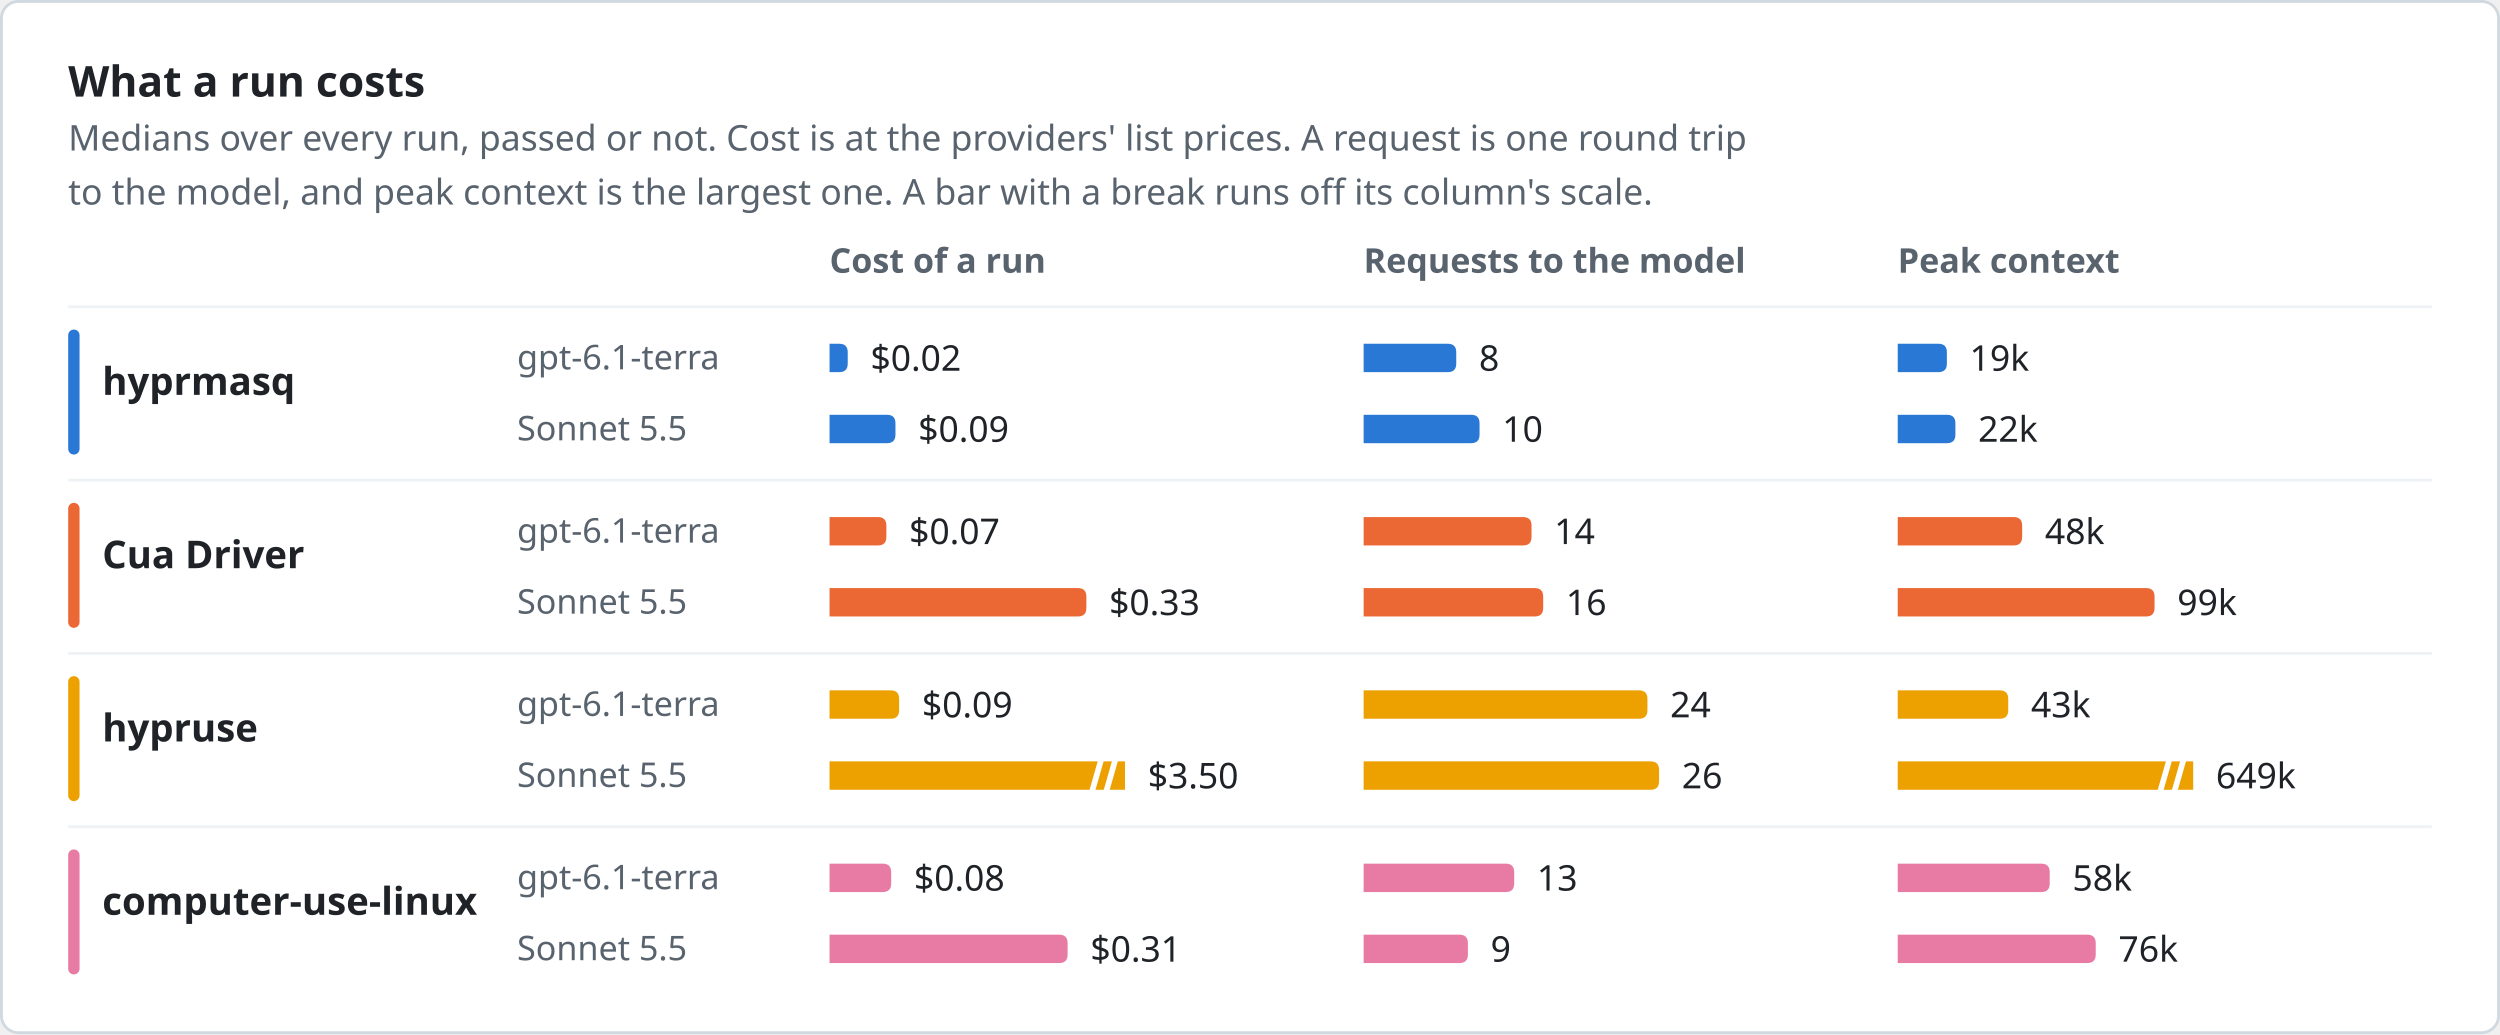
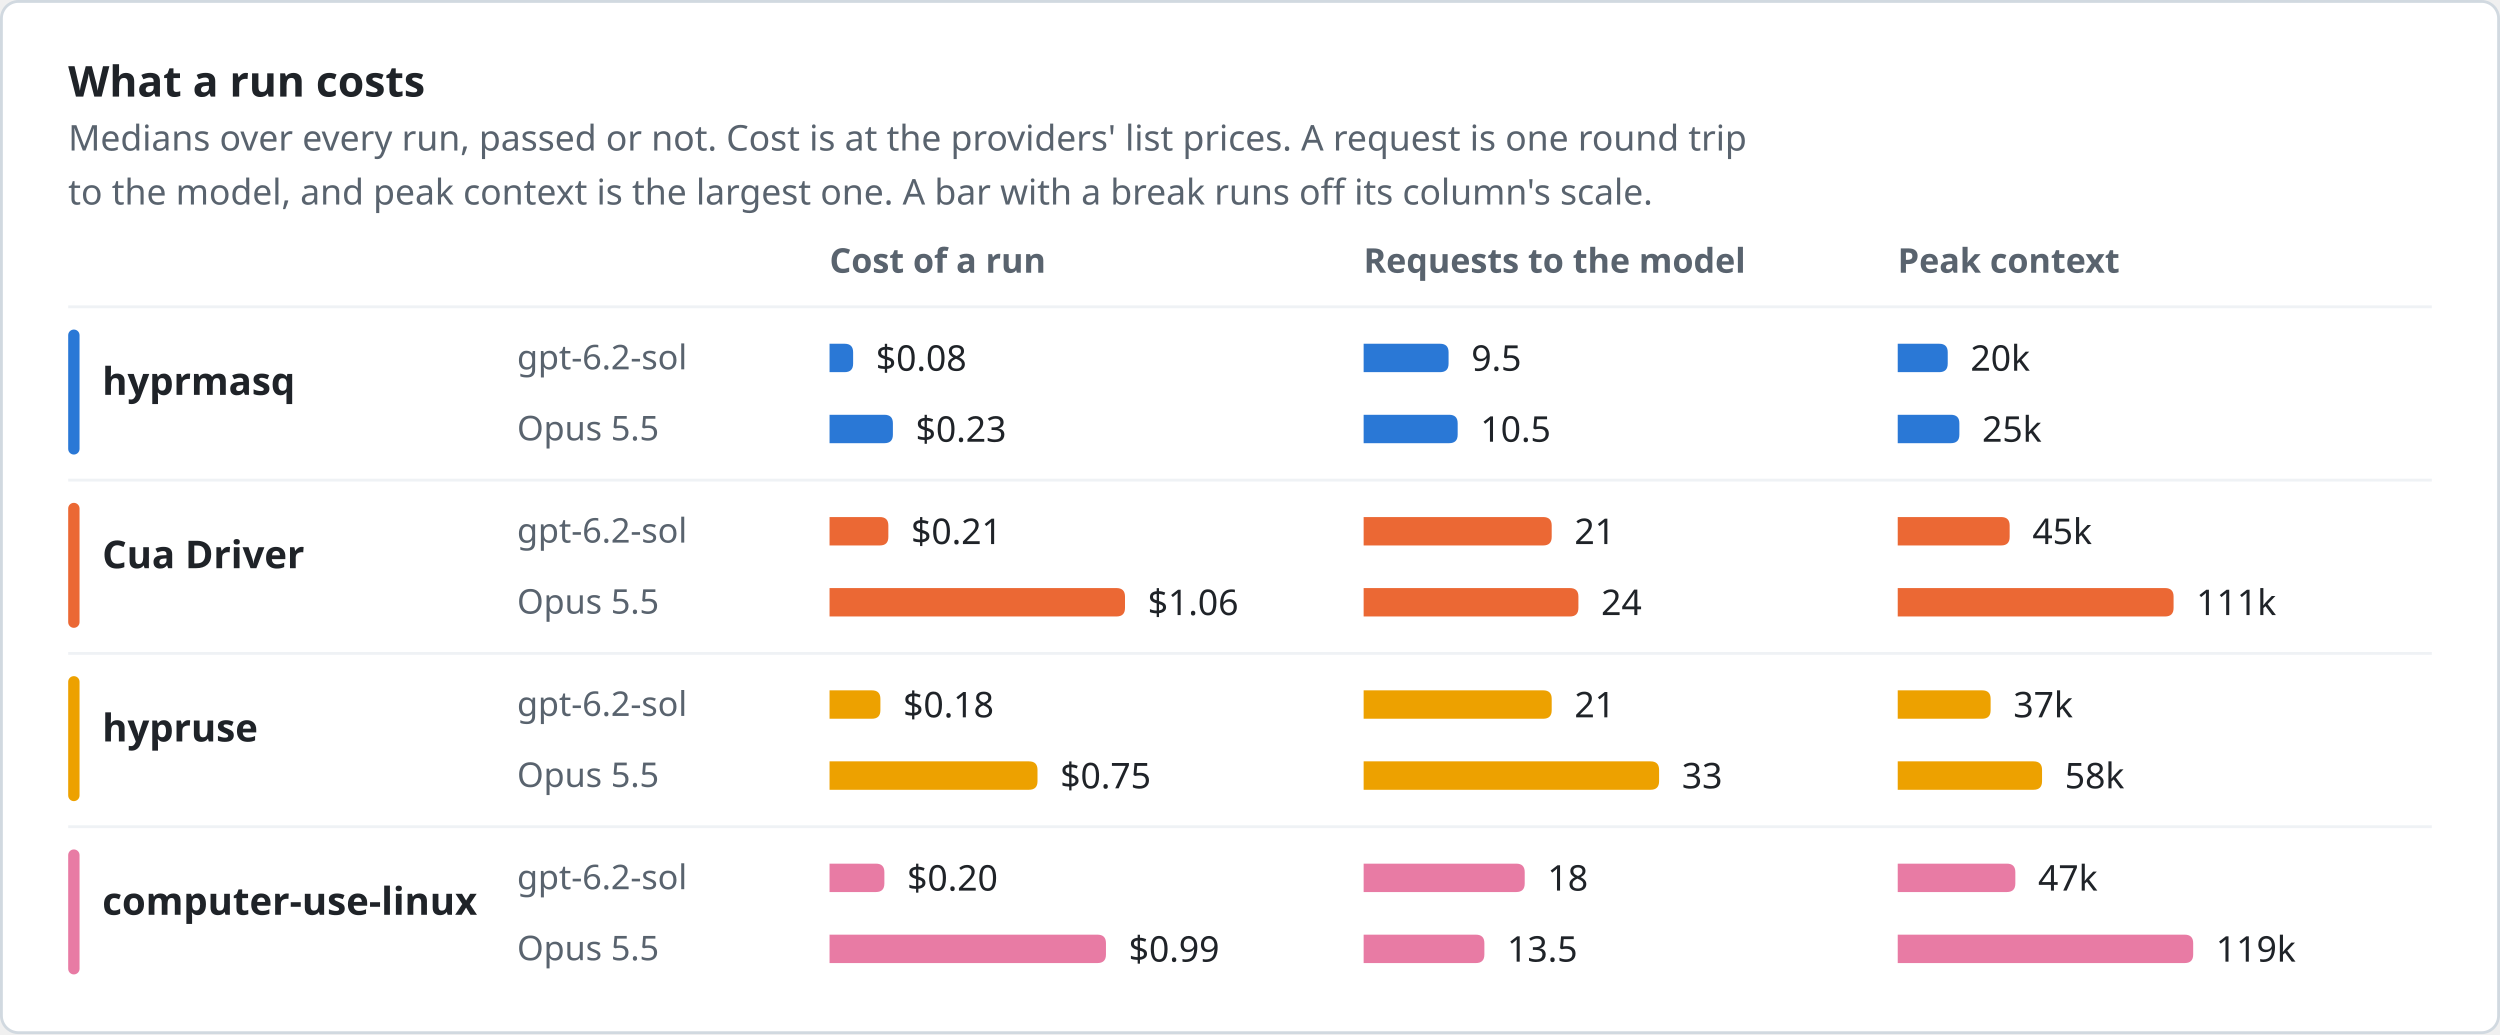
<svg xmlns="http://www.w3.org/2000/svg" width="880" height="364" viewBox="0 0 880 364" role="img" aria-label="Per tool and agent: the median cost of a run in dollars, its median number of requests to the model and its median peak context in thousands of tokens.">
  <style>text{font-family:-apple-system, BlinkMacSystemFont, "Segoe UI", "Noto Sans", Helvetica, Arial, sans-serif;font-variant-numeric:tabular-nums}.t{fill:#1f2328}.t2{fill:#59636e}.m{fill:#818b98}.bg{fill:#ffffff;stroke:#d1d9e0}.grid{stroke:#eff2f5;stroke-width:1}.axis{stroke:#d1d9e0;stroke-width:1}.tools{fill:#2a78d6}.out{fill:#c8d1da}.dot{fill:#424a53;stroke:#ffffff;stroke-width:1.5}.miss{fill:#ffffff;stroke:#d1242f;stroke-width:1.75}.pass{fill:#1a7f37}.fail{fill:#ffffff;stroke:#d1242f;stroke-width:1.75}.cut{stroke:#ffffff;stroke-width:2}.s0{fill:#2a78d6}.s1{fill:#eb6834}.s2{fill:#1baf7a}.s3{fill:#eda100}.s4{fill:#e87ba4}.s5{fill:#008300}.s6{fill:#6250d6}.s7{fill:#e34948}</style>
  <rect x="0.5" y="0.5" width="879" height="363" rx="6" class="bg" />
  <text x="24" y="34" class="t" font-size="15" font-weight="600">What a run costs</text>
  <text x="24" y="53" class="t2" font-size="12.5">Medians over every run, passed or not. Cost is at the providers' list prices. A request is one round trip</text>
  <text x="24" y="72" class="t2" font-size="12.5">to the model, and peak context is the largest one. A bar with a break runs off its column's scale.</text>
  <text x="292" y="96" class="t2" font-size="12" font-weight="600">Cost of a run</text>
  <text x="480" y="96" class="t2" font-size="12" font-weight="600">Requests to the model</text>
  <text x="668" y="96" class="t2" font-size="12" font-weight="600">Peak context</text>
  <line x1="24" y1="108" x2="856" y2="108" class="grid" />
  <rect x="24" y="116" width="4" height="44" class="s0" rx="2" />
  <text x="36" y="139" class="t" font-size="13.5" font-weight="600">hyprmasq</text>
-   <text x="182" y="130" class="t2" font-size="12">gpt-6.1-terra</text>
-   <path d="M292 121H295.4Q298.4 121 298.4 124V128Q298.4 131 295.4 131H292Z" class="s0" />
-   <text x="306.4" y="130.5" class="t" font-size="12.5">$0.02</text>
-   <path d="M480 121H509.6Q512.6 121 512.6 124V128Q512.6 131 509.6 131H480Z" class="s0" />
-   <text x="520.6" y="130.5" class="t" font-size="12.5">8</text>
-   <path d="M668 121H682.3Q685.3 121 685.3 124V128Q685.3 131 682.3 131H668Z" class="s0" />
-   <text x="693.3" y="130.5" class="t" font-size="12.5">19k</text>
-   <text x="182" y="155" class="t2" font-size="12">Sonnet 5.5</text>
-   <path d="M292 146H312.2Q315.2 146 315.2 149V153Q315.2 156 312.2 156H292Z" class="s0" />
-   <text x="323.2" y="155.5" class="t" font-size="12.5">$0.09</text>
-   <path d="M480 146H517.8Q520.8 146 520.8 149V153Q520.8 156 517.8 156H480Z" class="s0" />
-   <text x="528.8" y="155.5" class="t" font-size="12.5">10</text>
-   <path d="M668 146H685.3Q688.3 146 688.3 149V153Q688.3 156 685.3 156H668Z" class="s0" />
-   <text x="696.3" y="155.5" class="t" font-size="12.5">22k</text>
+   <text x="182" y="130" class="t2" font-size="12">gpt-6.2-sol</text>
+   <path d="M292 121H297.3Q300.3 121 300.3 124V128Q300.3 131 297.3 131H292Z" class="s0" />
+   <text x="308.3" y="130.5" class="t" font-size="12.5">$0.08</text>
+   <path d="M480 121H506.9Q509.9 121 509.9 124V128Q509.9 131 506.9 131H480Z" class="s0" />
+   <text x="517.9" y="130.5" class="t" font-size="12.5">9.5</text>
+   <path d="M668 121H682.6Q685.6 121 685.6 124V128Q685.6 131 682.6 131H668Z" class="s0" />
+   <text x="693.6" y="130.5" class="t" font-size="12.5">20k</text>
+   <text x="182" y="155" class="t2" font-size="12">Opus 5.5</text>
+   <path d="M292 146H311.3Q314.3 146 314.3 149V153Q314.3 156 311.3 156H292Z" class="s0" />
+   <text x="322.3" y="155.5" class="t" font-size="12.5">$0.23</text>
+   <path d="M480 146H510.1Q513.1 146 513.1 149V153Q513.1 156 510.1 156H480Z" class="s0" />
+   <text x="521.1" y="155.5" class="t" font-size="12.5">10.5</text>
+   <path d="M668 146H686.7Q689.7 146 689.7 149V153Q689.7 156 686.7 156H668Z" class="s0" />
+   <text x="697.7" y="155.5" class="t" font-size="12.5">25k</text>
  <line x1="24" y1="169" x2="856" y2="169" class="grid" />
  <rect x="24" y="177" width="4" height="44" class="s1" rx="2" />
  <text x="36" y="200" class="t" font-size="13.5" font-weight="600">Cua Driver</text>
-   <text x="182" y="191" class="t2" font-size="12">gpt-6.1-terra</text>
-   <path d="M292 182H309Q312 182 312 185V189Q312 192 309 192H292Z" class="s1" />
-   <text x="320" y="191.5" class="t" font-size="12.5">$0.07</text>
-   <path d="M480 182H536.1Q539.1 182 539.1 185V189Q539.1 192 536.1 192H480Z" class="s1" />
-   <text x="547.1" y="191.5" class="t" font-size="12.5">14</text>
-   <path d="M668 182H708.8Q711.8 182 711.8 185V189Q711.8 192 708.8 192H668Z" class="s1" />
-   <text x="719.8" y="191.5" class="t" font-size="12.5">48k</text>
-   <text x="182" y="216" class="t2" font-size="12">Sonnet 5.5</text>
-   <path d="M292 207H379.4Q382.4 207 382.4 210V214Q382.4 217 379.4 217H292Z" class="s1" />
-   <text x="390.4" y="216.5" class="t" font-size="12.5">$0.33</text>
-   <path d="M480 207H540.2Q543.2 207 543.2 210V214Q543.2 217 540.2 217H480Z" class="s1" />
-   <text x="551.2" y="216.5" class="t" font-size="12.5">16</text>
-   <path d="M668 207H755.4Q758.4 207 758.4 210V214Q758.4 217 755.4 217H668Z" class="s1" />
-   <text x="766.4" y="216.5" class="t" font-size="12.5">99k</text>
+   <text x="182" y="191" class="t2" font-size="12">gpt-6.2-sol</text>
+   <path d="M292 182H309.7Q312.7 182 312.7 185V189Q312.7 192 309.7 192H292Z" class="s1" />
+   <text x="320.7" y="191.5" class="t" font-size="12.5">$0.21</text>
+   <path d="M480 182H543.2Q546.2 182 546.2 185V189Q546.2 192 543.2 192H480Z" class="s1" />
+   <text x="554.2" y="191.5" class="t" font-size="12.5">21</text>
+   <path d="M668 182H704.4Q707.4 182 707.4 185V189Q707.4 192 704.4 192H668Z" class="s1" />
+   <text x="715.4" y="191.5" class="t" font-size="12.5">45k</text>
+   <text x="182" y="216" class="t2" font-size="12">Opus 5.5</text>
+   <path d="M292 207H393Q396 207 396 210V214Q396 217 393 217H292Z" class="s1" />
+   <text x="404" y="216.5" class="t" font-size="12.5">$1.06</text>
+   <path d="M480 207H552.6Q555.6 207 555.6 210V214Q555.6 217 552.6 217H480Z" class="s1" />
+   <text x="563.6" y="216.5" class="t" font-size="12.5">24</text>
+   <path d="M668 207H762.1Q765.1 207 765.1 210V214Q765.1 217 762.1 217H668Z" class="s1" />
+   <text x="773.1" y="216.5" class="t" font-size="12.5">111k</text>
  <line x1="24" y1="230" x2="856" y2="230" class="grid" />
  <rect x="24" y="238" width="4" height="44" class="s3" rx="2" />
  <text x="36" y="261" class="t" font-size="13.5" font-weight="600">hypruse</text>
-   <text x="182" y="252" class="t2" font-size="12">gpt-6.1-terra</text>
-   <path d="M292 243H313.5Q316.5 243 316.5 246V250Q316.5 253 313.5 253H292Z" class="s3" />
-   <text x="324.5" y="252.5" class="t" font-size="12.5">$0.09</text>
-   <path d="M480 243H576.9Q579.9 243 579.9 246V250Q579.9 253 576.9 253H480Z" class="s3" />
-   <text x="587.9" y="252.5" class="t" font-size="12.5">24</text>
-   <path d="M668 243H703.9Q706.9 243 706.9 246V250Q706.9 253 703.9 253H668Z" class="s3" />
-   <text x="714.9" y="252.5" class="t" font-size="12.5">43k</text>
-   <text x="182" y="277" class="t2" font-size="12">Sonnet 5.5</text>
-   <rect x="292" y="268" width="104" height="10" class="s3" />
-   <line x1="384" y1="280" x2="388" y2="266" class="cut" />
-   <line x1="389" y1="280" x2="393" y2="266" class="cut" />
-   <text x="404" y="277.5" class="t" font-size="12.5">$3.50</text>
+   <text x="182" y="252" class="t2" font-size="12">gpt-6.2-sol</text>
+   <path d="M292 243H306.9Q309.9 243 309.9 246V250Q309.9 253 306.9 253H292Z" class="s3" />
+   <text x="317.9" y="252.5" class="t" font-size="12.5">$0.18</text>
+   <path d="M480 243H543.2Q546.2 243 546.2 246V250Q546.2 253 543.2 253H480Z" class="s3" />
+   <text x="554.2" y="252.5" class="t" font-size="12.5">21</text>
+   <path d="M668 243H697.7Q700.7 243 700.7 246V250Q700.7 253 697.7 253H668Z" class="s3" />
+   <text x="708.7" y="252.5" class="t" font-size="12.5">37k</text>
+   <text x="182" y="277" class="t2" font-size="12">Opus 5.5</text>
+   <path d="M292 268H362.2Q365.2 268 365.2 271V275Q365.2 278 362.2 278H292Z" class="s3" />
+   <text x="373.2" y="277.5" class="t" font-size="12.5">$0.75</text>
  <path d="M480 268H581Q584 268 584 271V275Q584 278 581 278H480Z" class="s3" />
-   <text x="592" y="277.5" class="t" font-size="12.5">26</text>
-   <rect x="668" y="268" width="104" height="10" class="s3" />
-   <line x1="760" y1="280" x2="764" y2="266" class="cut" />
-   <line x1="765" y1="280" x2="769" y2="266" class="cut" />
-   <text x="780" y="277.5" class="t" font-size="12.5">649k</text>
+   <text x="592" y="277.5" class="t" font-size="12.5">33</text>
+   <path d="M668 268H715.8Q718.8 268 718.8 271V275Q718.8 278 715.8 278H668Z" class="s3" />
+   <text x="726.8" y="277.5" class="t" font-size="12.5">58k</text>
  <line x1="24" y1="291" x2="856" y2="291" class="grid" />
  <rect x="24" y="299" width="4" height="44" class="s4" rx="2" />
  <text x="36" y="322" class="t" font-size="13.5" font-weight="600">computer-use-linux</text>
-   <text x="182" y="313" class="t2" font-size="12">gpt-6.1-terra</text>
-   <path d="M292 304H310.7Q313.7 304 313.7 307V311Q313.7 314 310.7 314H292Z" class="s4" />
-   <text x="321.7" y="313.5" class="t" font-size="12.5">$0.08</text>
-   <path d="M480 304H530Q533 304 533 307V311Q533 314 530 314H480Z" class="s4" />
-   <text x="541" y="313.5" class="t" font-size="12.5">13</text>
-   <path d="M668 304H718.5Q721.5 304 721.5 307V311Q721.5 314 718.5 314H668Z" class="s4" />
-   <text x="729.5" y="313.5" class="t" font-size="12.5">58k</text>
-   <text x="182" y="338" class="t2" font-size="12">Sonnet 5.5</text>
-   <path d="M292 329H372.8Q375.8 329 375.8 332V336Q375.8 339 372.8 339H292Z" class="s4" />
-   <text x="383.8" y="338.5" class="t" font-size="12.5">$0.31</text>
-   <path d="M480 329H513.7Q516.7 329 516.7 332V336Q516.7 339 513.7 339H480Z" class="s4" />
-   <text x="524.7" y="338.5" class="t" font-size="12.5">9</text>
-   <path d="M668 329H734.7Q737.7 329 737.7 332V336Q737.7 339 734.7 339H668Z" class="s4" />
-   <text x="745.7" y="338.5" class="t" font-size="12.5">76k</text>
+   <text x="182" y="313" class="t2" font-size="12">gpt-6.2-sol</text>
+   <path d="M292 304H308.3Q311.3 304 311.3 307V311Q311.3 314 308.3 314H292Z" class="s4" />
+   <text x="319.3" y="313.5" class="t" font-size="12.5">$0.20</text>
+   <path d="M480 304H533.7Q536.7 304 536.7 307V311Q536.7 314 533.7 314H480Z" class="s4" />
+   <text x="544.7" y="313.5" class="t" font-size="12.5">18</text>
+   <path d="M668 304H706.4Q709.4 304 709.4 307V311Q709.4 314 706.4 314H668Z" class="s4" />
+   <text x="717.4" y="313.5" class="t" font-size="12.5">47k</text>
+   <text x="182" y="338" class="t2" font-size="12">Opus 5.5</text>
+   <path d="M292 329H386.3Q389.3 329 389.3 332V336Q389.3 339 386.3 339H292Z" class="s4" />
+   <text x="397.3" y="338.5" class="t" font-size="12.5">$0.99</text>
+   <path d="M480 329H519.5Q522.5 329 522.5 332V336Q522.5 339 519.5 339H480Z" class="s4" />
+   <text x="530.5" y="338.5" class="t" font-size="12.5">13.5</text>
+   <path d="M668 329H769Q772 329 772 332V336Q772 339 769 339H668Z" class="s4" />
+   <text x="780" y="338.5" class="t" font-size="12.5">119k</text>
</svg>
